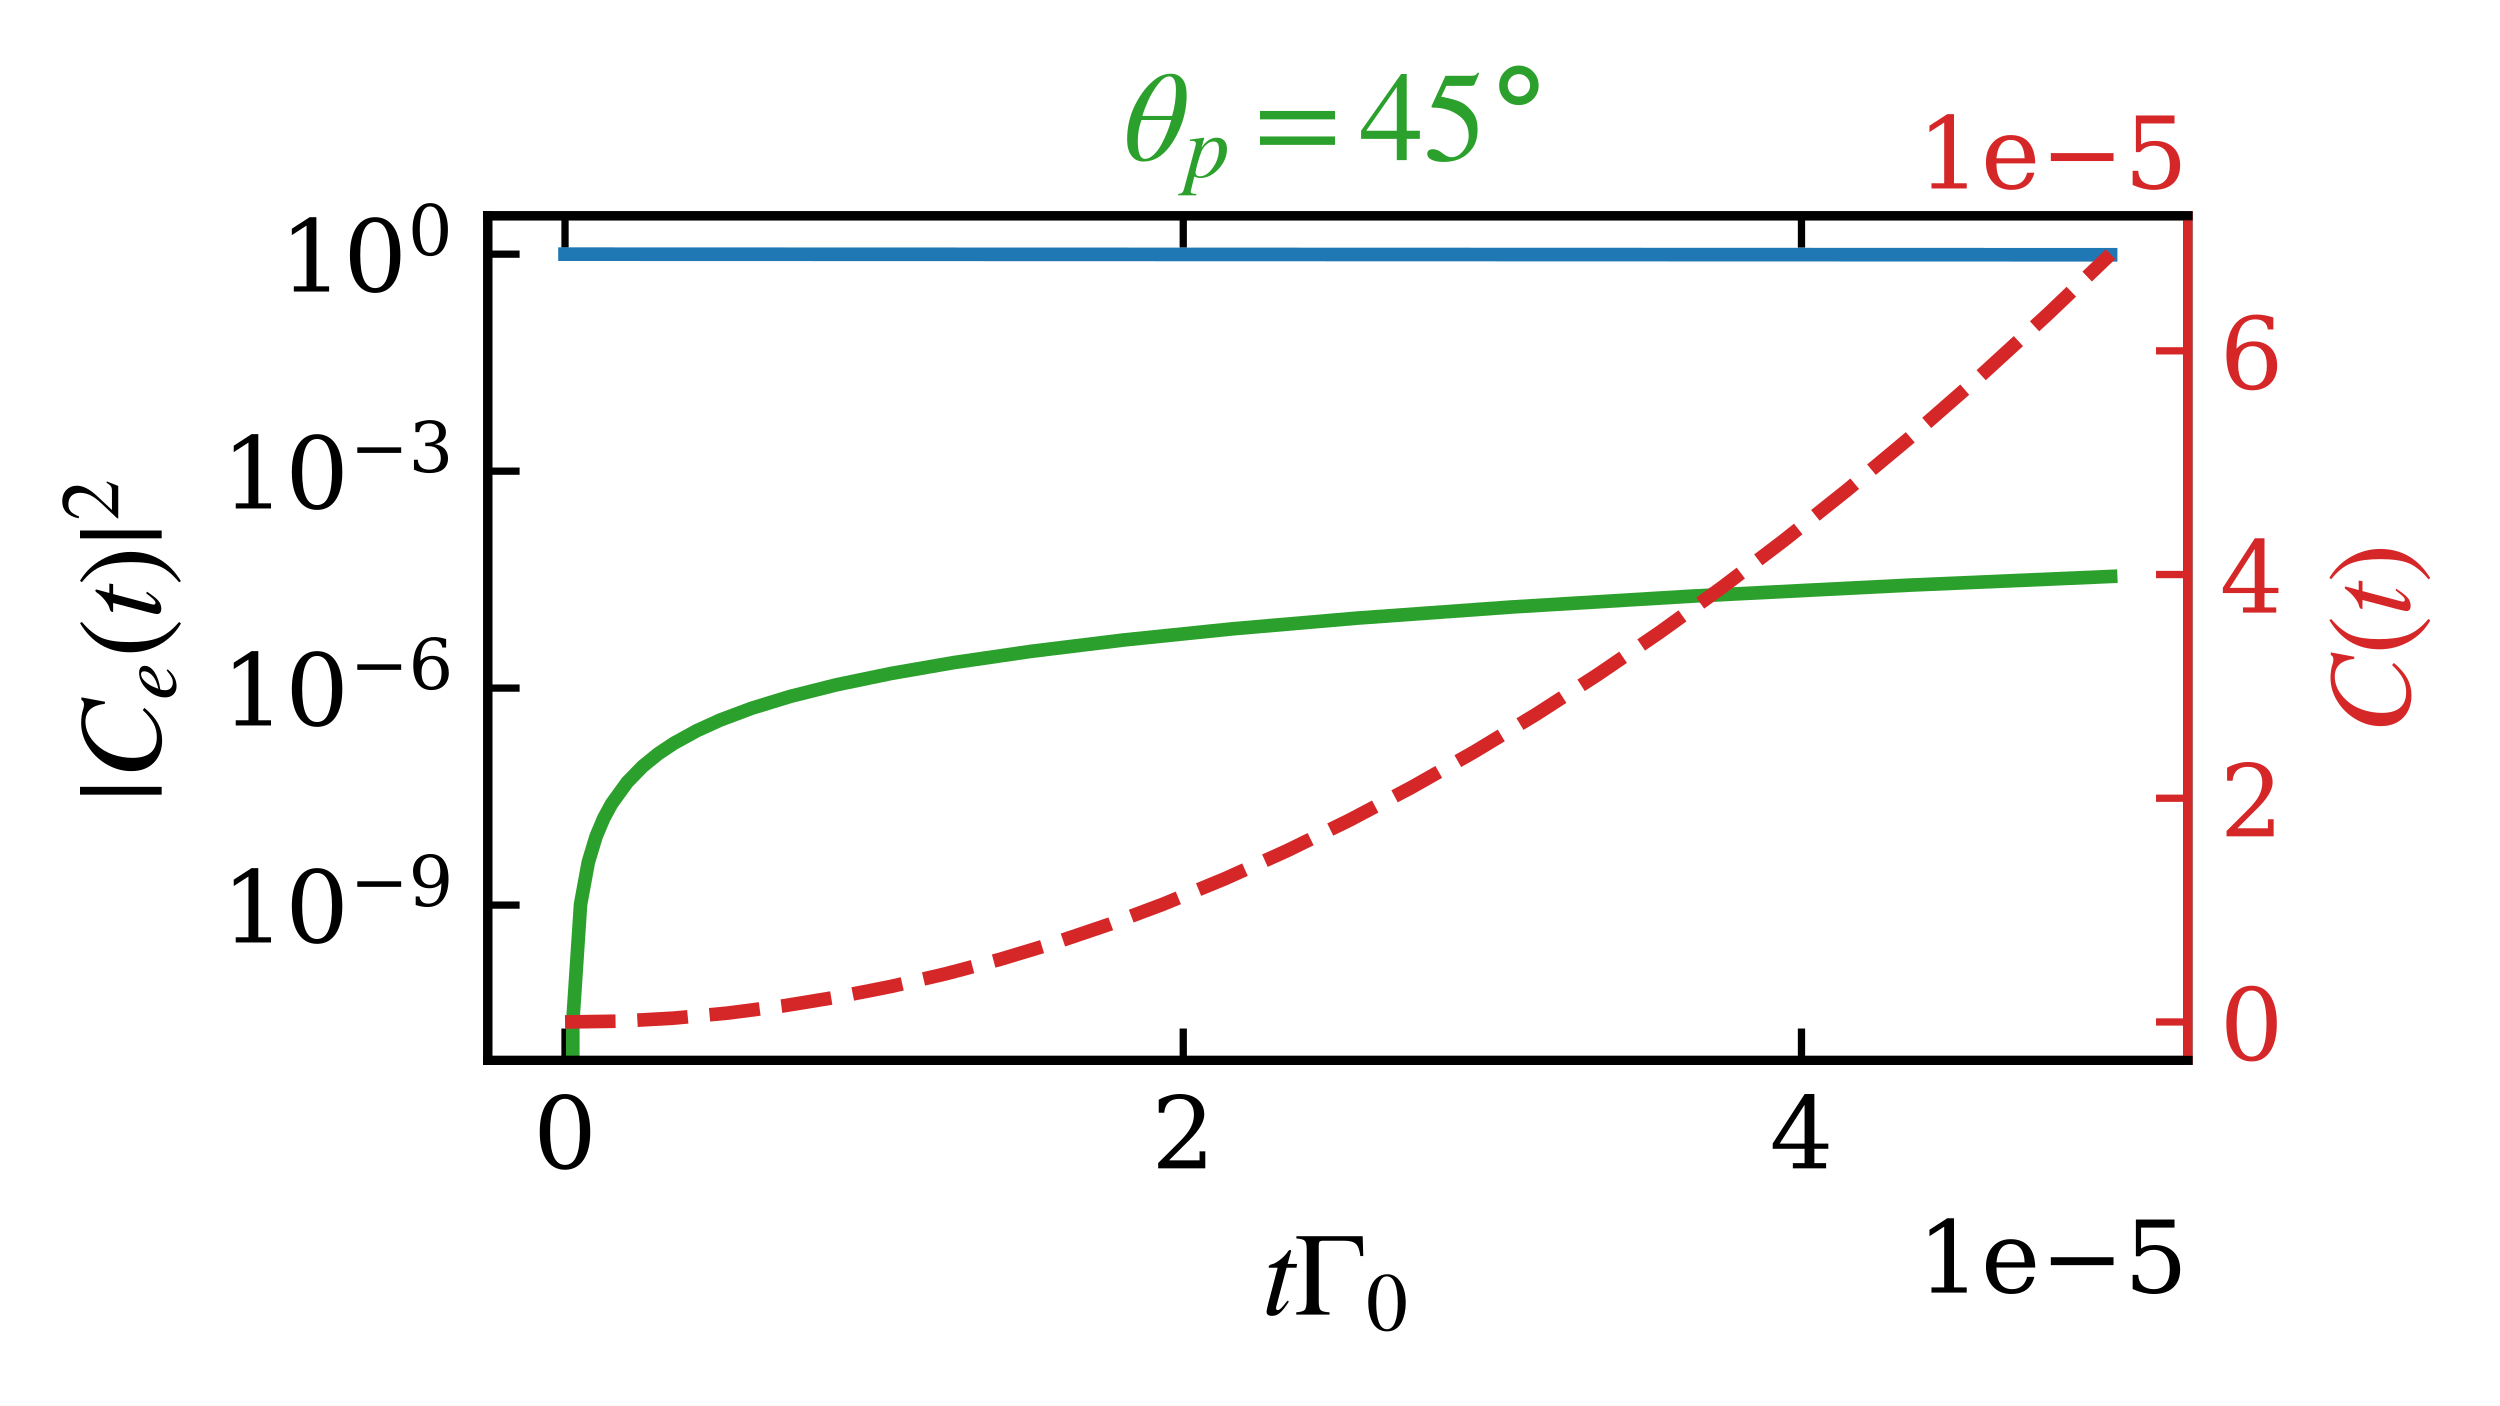
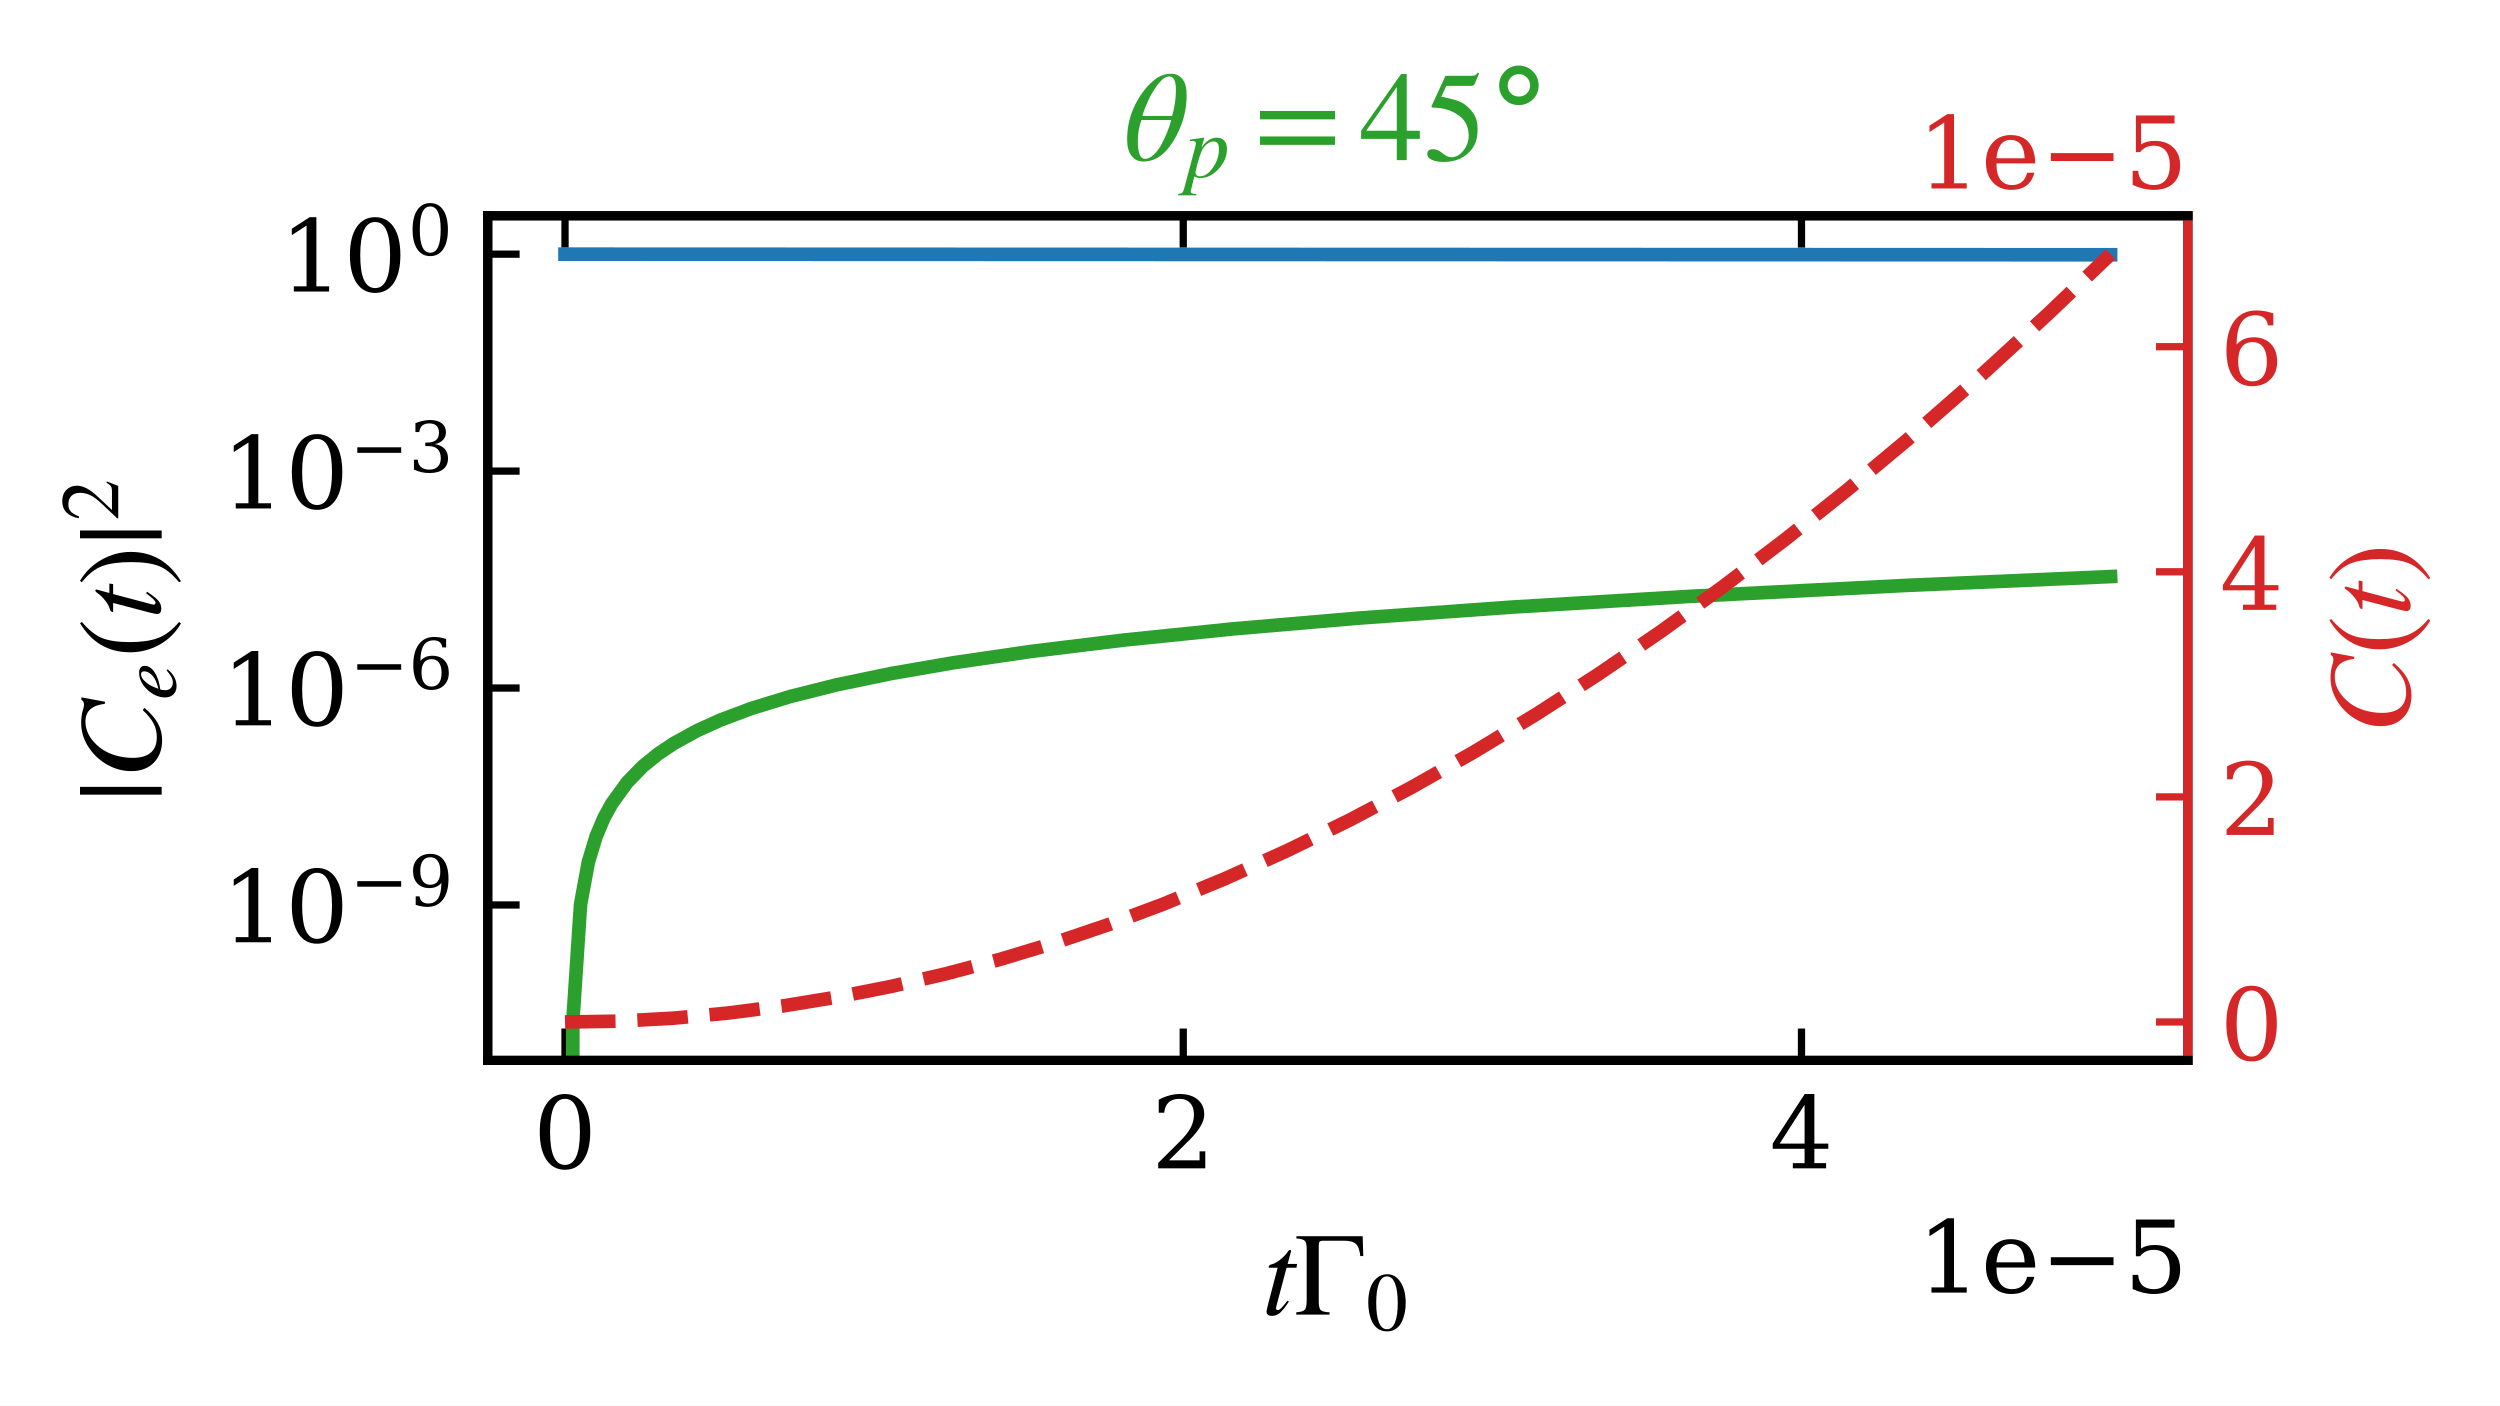
<svg xmlns="http://www.w3.org/2000/svg" xmlns:xlink="http://www.w3.org/1999/xlink" width="274.583pt" height="154.391pt" viewBox="0 0 274.583 154.391" version="1.1">
  <defs>
    <style type="text/css">*{stroke-linejoin: round; stroke-linecap: butt}</style>
  </defs>
  <g id="figure_1">
    <g id="patch_1">
      <path d="M 0 154.391  L 274.583 154.391  L 274.583 0  L 0 0  z " style="fill: #ffffff" />
    </g>
    <g id="axes_1">
      <g id="patch_2">
        <path d="M 53.57 116.464  L 240.302 116.464  L 240.302 23.7  L 53.57 23.7  z " style="fill: #ffffff" />
      </g>
      <g id="matplotlib.axis_1">
        <g id="xtick_1">
          <g id="line2d_1">
            <defs>
-               <path id="m9bf5fc2e16" d="M 0 0  L 0 -3.5  " style="stroke: #000000; stroke-width: 0.8" />
-             </defs>
-             <g>
-               <use xlink:href="#m9bf5fc2e16" x="62.058" y="116.464" style="stroke: #000000; stroke-width: 0.8" />
+               <path id="m14cb225467" d="M 0 0  L 0 -3.5  " style="stroke: #000000; stroke-width: 0.8" />
+             </defs>
+             <g>
+               <use xlink:href="#m14cb225467" x="62.058" y="116.464" style="stroke: #000000; stroke-width: 0.8" />
            </g>
          </g>
          <g id="line2d_2">
            <defs>
-               <path id="m882ac40fce" d="M 0 0  L 0 3.5  " style="stroke: #000000; stroke-width: 0.8" />
-             </defs>
-             <g>
-               <use xlink:href="#m882ac40fce" x="62.058" y="23.7" style="stroke: #000000; stroke-width: 0.8" />
+               <path id="m0715119f63" d="M 0 0  L 0 3.5  " style="stroke: #000000; stroke-width: 0.8" />
+             </defs>
+             <g>
+               <use xlink:href="#m0715119f63" x="62.058" y="23.7" style="stroke: #000000; stroke-width: 0.8" />
            </g>
          </g>
          <g id="text_1">
            <g transform="translate(58.55846 128.3221) scale(0.11 -0.11)">
              <defs>
                <path id="DejaVuSerif-30" d="M 2034 219  Q 2513 219 2750 744  Q 2988 1269 2988 2328  Q 2988 3391 2750 3916  Q 2513 4441 2034 4441  Q 1556 4441 1318 3916  Q 1081 3391 1081 2328  Q 1081 1269 1318 744  Q 1556 219 2034 219  z M 2034 -91  Q 1275 -91 848 546  Q 422 1184 422 2328  Q 422 3475 848 4112  Q 1275 4750 2034 4750  Q 2797 4750 3222 4112  Q 3647 3475 3647 2328  Q 3647 1184 3222 546  Q 2797 -91 2034 -91  z " transform="scale(0.015625)" />
              </defs>
              <use xlink:href="#DejaVuSerif-30" />
            </g>
          </g>
        </g>
        <g id="xtick_2">
          <g id="line2d_3">
            <g>
-               <use xlink:href="#m9bf5fc2e16" x="129.96" y="116.464" style="stroke: #000000; stroke-width: 0.8" />
+               <use xlink:href="#m14cb225467" x="129.96" y="116.464" style="stroke: #000000; stroke-width: 0.8" />
            </g>
          </g>
          <g id="line2d_4">
            <g>
-               <use xlink:href="#m882ac40fce" x="129.96" y="23.7" style="stroke: #000000; stroke-width: 0.8" />
+               <use xlink:href="#m0715119f63" x="129.96" y="23.7" style="stroke: #000000; stroke-width: 0.8" />
            </g>
          </g>
          <g id="text_2">
            <g transform="translate(126.4611 128.3221) scale(0.11 -0.11)">
              <defs>
                <path id="DejaVuSerif-32" d="M 819 3553  L 469 3553  L 469 4384  Q 803 4563 1142 4656  Q 1481 4750 1806 4750  Q 2534 4750 2956 4397  Q 3378 4044 3378 3438  Q 3378 2753 2422 1800  Q 2347 1728 2309 1691  L 1131 513  L 3078 513  L 3078 1088  L 3444 1088  L 3444 0  L 434 0  L 434 341  L 1850 1753  Q 2319 2222 2519 2614  Q 2719 3006 2719 3438  Q 2719 3909 2473 4175  Q 2228 4441 1797 4441  Q 1350 4441 1106 4219  Q 863 3997 819 3553  z " transform="scale(0.015625)" />
              </defs>
              <use xlink:href="#DejaVuSerif-32" />
            </g>
          </g>
        </g>
        <g id="xtick_3">
          <g id="line2d_5">
            <g>
-               <use xlink:href="#m9bf5fc2e16" x="197.863" y="116.464" style="stroke: #000000; stroke-width: 0.8" />
+               <use xlink:href="#m14cb225467" x="197.863" y="116.464" style="stroke: #000000; stroke-width: 0.8" />
            </g>
          </g>
          <g id="line2d_6">
            <g>
-               <use xlink:href="#m882ac40fce" x="197.863" y="23.7" style="stroke: #000000; stroke-width: 0.8" />
+               <use xlink:href="#m0715119f63" x="197.863" y="23.7" style="stroke: #000000; stroke-width: 0.8" />
            </g>
          </g>
          <g id="text_3">
            <g transform="translate(194.3638 128.3221) scale(0.11 -0.11)">
              <defs>
                <path id="DejaVuSerif-34" d="M 2234 1581  L 2234 4063  L 641 1581  L 2234 1581  z M 3609 0  L 1484 0  L 1484 331  L 2234 331  L 2234 1247  L 197 1247  L 197 1588  L 2241 4750  L 2859 4750  L 2859 1581  L 3750 1581  L 3750 1247  L 2859 1247  L 2859 331  L 3609 331  L 3609 0  z " transform="scale(0.015625)" />
              </defs>
              <use xlink:href="#DejaVuSerif-34" />
            </g>
          </g>
        </g>
        <g id="text_4">
          <g transform="translate(138.6161 144.4877) scale(0.13 -0.13)">
            <defs>
              <path id="STIXGeneral-Italic-74" d="M 1894 2739  L 1862 2534  L 1325 2534  L 768 435  Q 755 384 755 346  Q 755 243 851 243  Q 928 243 1030 342  Q 1133 442 1370 749  L 1453 704  Q 1158 256 969 93  Q 781 -70 538 -70  Q 243 -70 243 166  Q 243 230 346 640  L 845 2534  L 365 2534  L 358 2573  Q 358 2688 570 2733  Q 730 2771 992 2979  Q 1254 3187 1421 3437  Q 1459 3494 1510 3494  Q 1568 3494 1568 3443  Q 1568 3411 1562 3398  L 1382 2739  L 1894 2739  z " transform="scale(0.015625)" />
              <path id="STIXGeneral-Regular-393" d="M 3693 3162  L 3533 3162  Q 3482 3642 3299 3818  Q 3117 3994 2637 3994  L 1517 3994  Q 1382 3994 1334 3942  Q 1286 3891 1286 3738  L 1286 723  Q 1286 352 1388 246  Q 1491 141 1869 122  L 1869 0  L 70 0  L 70 122  Q 435 147 534 262  Q 634 378 634 794  L 634 3526  Q 634 3878 538 3984  Q 442 4090 77 4115  L 77 4237  L 3661 4237  L 3693 3162  z " transform="scale(0.015625)" />
              <path id="STIXGeneral-Regular-30" d="M 3046 2112  Q 3046 1683 2963 1302  Q 2880 922 2717 602  Q 2554 282 2266 96  Q 1978 -90 1600 -90  Q 1210 -90 915 108  Q 621 307 461 640  Q 301 973 227 1350  Q 154 1728 154 2150  Q 154 2746 301 3222  Q 448 3699 790 4012  Q 1133 4326 1626 4326  Q 2253 4326 2649 3712  Q 3046 3098 3046 2112  z M 2432 2080  Q 2432 3091 2217 3625  Q 2003 4160 1587 4160  Q 1190 4160 979 3622  Q 768 3085 768 2106  Q 768 1120 979 598  Q 1190 77 1600 77  Q 2003 77 2217 598  Q 2432 1120 2432 2080  z " transform="scale(0.015625)" />
            </defs>
            <use xlink:href="#STIXGeneral-Italic-74" transform="translate(0 0.796875)" />
            <use xlink:href="#STIXGeneral-Regular-393" transform="translate(27.79999 0.796875)" />
            <use xlink:href="#STIXGeneral-Regular-30" transform="translate(88.04327 -12.43125) scale(0.7)" />
          </g>
        </g>
        <g id="text_5">
          <g transform="translate(210.5765 141.968) scale(0.11 -0.11)">
            <defs>
              <path id="DejaVuSerif-31" d="M 909 0  L 909 331  L 1722 331  L 1722 4213  L 781 3603  L 781 4013  L 1919 4750  L 2350 4750  L 2350 331  L 3163 331  L 3163 0  L 909 0  z " transform="scale(0.015625)" />
              <path id="DejaVuSerif-65" d="M 3469 1600  L 991 1600  L 991 1575  Q 991 903 1244 561  Q 1497 219 1991 219  Q 2369 219 2611 417  Q 2853 616 2950 1006  L 3413 1006  Q 3275 459 2904 184  Q 2534 -91 1931 -91  Q 1203 -91 761 389  Q 319 869 319 1663  Q 319 2450 753 2931  Q 1188 3413 1894 3413  Q 2647 3413 3050 2948  Q 3453 2484 3469 1600  z M 2791 1931  Q 2772 2513 2545 2808  Q 2319 3103 1894 3103  Q 1497 3103 1269 2806  Q 1041 2509 991 1931  L 2791 1931  z " transform="scale(0.015625)" />
              <path id="DejaVuSerif-2212" d="M 678 2259  L 4684 2259  L 4684 1753  L 678 1753  L 678 2259  z " transform="scale(0.015625)" />
              <path id="DejaVuSerif-35" d="M 3219 4666  L 3219 4153  L 1081 4153  L 1081 2816  Q 1244 2928 1461 2984  Q 1678 3041 1947 3041  Q 2703 3041 3140 2622  Q 3578 2203 3578 1478  Q 3578 738 3136 323  Q 2694 -91 1894 -91  Q 1572 -91 1234 -12  Q 897 66 544 225  L 544 1131  L 897 1131  Q 925 688 1179 453  Q 1434 219 1894 219  Q 2388 219 2653 544  Q 2919 869 2919 1478  Q 2919 2084 2655 2407  Q 2391 2731 1894 2731  Q 1613 2731 1398 2631  Q 1184 2531 1019 2322  L 750 2322  L 750 4666  L 3219 4666  z " transform="scale(0.015625)" />
            </defs>
            <use xlink:href="#DejaVuSerif-31" />
            <use xlink:href="#DejaVuSerif-65" transform="translate(63.62305 0)" />
            <use xlink:href="#DejaVuSerif-2212" transform="translate(122.8027 0)" />
            <use xlink:href="#DejaVuSerif-35" transform="translate(206.5918 0)" />
          </g>
        </g>
      </g>
      <g id="matplotlib.axis_2">
        <g id="ytick_1">
          <g id="line2d_7">
            <defs>
-               <path id="m340614e53e" d="M 0 0  L 3.5 0  " style="stroke: #000000; stroke-width: 0.8" />
-             </defs>
-             <g>
-               <use xlink:href="#m340614e53e" x="53.57" y="99.41" style="stroke: #000000; stroke-width: 0.8" />
+               <path id="ma3cde8e843" d="M 0 0  L 3.5 0  " style="stroke: #000000; stroke-width: 0.8" />
+             </defs>
+             <g>
+               <use xlink:href="#ma3cde8e843" x="53.57" y="99.393" style="stroke: #000000; stroke-width: 0.8" />
            </g>
          </g>
          <g id="text_6">
-             <g transform="translate(24.33 103.5893) scale(0.11 -0.11)">
+             <g transform="translate(24.33 103.5726) scale(0.11 -0.11)">
              <defs>
                <path id="DejaVuSerif-39" d="M 2994 2091  Q 2784 1856 2512 1740  Q 2241 1625 1900 1625  Q 1206 1625 804 2044  Q 403 2463 403 3188  Q 403 3897 839 4323  Q 1275 4750 2003 4750  Q 2794 4750 3217 4161  Q 3641 3572 3641 2478  Q 3641 1253 3137 581  Q 2634 -91 1722 -91  Q 1475 -91 1203 -44  Q 931 3 647 97  L 647 872  L 997 872  Q 1038 556 1241 387  Q 1444 219 1784 219  Q 2391 219 2687 676  Q 2984 1134 2994 2091  z M 1978 4441  Q 1534 4441 1298 4117  Q 1063 3794 1063 3188  Q 1063 2581 1298 2256  Q 1534 1931 1978 1931  Q 2422 1931 2658 2245  Q 2894 2559 2894 3150  Q 2894 3772 2656 4106  Q 2419 4441 1978 4441  z " transform="scale(0.015625)" />
              </defs>
              <use xlink:href="#DejaVuSerif-31" transform="translate(0 0.7125)" />
              <use xlink:href="#DejaVuSerif-30" transform="translate(63.62305 0.7125)" />
              <use xlink:href="#DejaVuSerif-2212" transform="translate(128.1545 37.04688) scale(0.7)" />
              <use xlink:href="#DejaVuSerif-39" transform="translate(186.8068 37.04688) scale(0.7)" />
            </g>
          </g>
        </g>
        <g id="ytick_2">
          <g id="line2d_8">
            <g>
-               <use xlink:href="#m340614e53e" x="53.57" y="75.579" style="stroke: #000000; stroke-width: 0.8" />
+               <use xlink:href="#ma3cde8e843" x="53.57" y="75.568" style="stroke: #000000; stroke-width: 0.8" />
            </g>
          </g>
          <g id="text_7">
-             <g transform="translate(24.33 79.75812) scale(0.11 -0.11)">
+             <g transform="translate(24.33 79.74698) scale(0.11 -0.11)">
              <defs>
                <path id="DejaVuSerif-36" d="M 2094 219  Q 2534 219 2771 542  Q 3009 866 3009 1472  Q 3009 2078 2771 2401  Q 2534 2725 2094 2725  Q 1647 2725 1412 2412  Q 1178 2100 1178 1509  Q 1178 888 1415 553  Q 1653 219 2094 219  z M 1075 2569  Q 1288 2803 1556 2918  Q 1825 3034 2163 3034  Q 2859 3034 3264 2615  Q 3669 2197 3669 1472  Q 3669 763 3233 336  Q 2797 -91 2069 -91  Q 1278 -91 853 498  Q 428 1088 428 2181  Q 428 3406 931 4078  Q 1434 4750 2350 4750  Q 2597 4750 2869 4703  Q 3141 4656 3425 4563  L 3425 3794  L 3072 3794  Q 3034 4109 2831 4275  Q 2628 4441 2284 4441  Q 1678 4441 1381 3981  Q 1084 3522 1075 2569  z " transform="scale(0.015625)" />
              </defs>
              <use xlink:href="#DejaVuSerif-31" transform="translate(0 0.7125)" />
              <use xlink:href="#DejaVuSerif-30" transform="translate(63.62305 0.7125)" />
              <use xlink:href="#DejaVuSerif-2212" transform="translate(128.1545 37.04688) scale(0.7)" />
              <use xlink:href="#DejaVuSerif-36" transform="translate(186.8068 37.04688) scale(0.7)" />
            </g>
          </g>
        </g>
        <g id="ytick_3">
          <g id="line2d_9">
            <g>
-               <use xlink:href="#m340614e53e" x="53.57" y="51.748" style="stroke: #000000; stroke-width: 0.8" />
+               <use xlink:href="#ma3cde8e843" x="53.57" y="51.742" style="stroke: #000000; stroke-width: 0.8" />
            </g>
          </g>
          <g id="text_8">
-             <g transform="translate(24.33 55.9269) scale(0.11 -0.11)">
+             <g transform="translate(24.33 55.92133) scale(0.11 -0.11)">
              <defs>
                <path id="DejaVuSerif-33" d="M 622 4469  Q 988 4606 1323 4678  Q 1659 4750 1953 4750  Q 2638 4750 3022 4454  Q 3406 4159 3406 3634  Q 3406 3213 3140 2930  Q 2875 2647 2388 2547  Q 2963 2466 3280 2130  Q 3597 1794 3597 1259  Q 3597 606 3158 257  Q 2719 -91 1894 -91  Q 1528 -91 1179 -12  Q 831 66 488 225  L 488 1131  L 838 1131  Q 869 681 1141 450  Q 1413 219 1906 219  Q 2384 219 2661 495  Q 2938 772 2938 1253  Q 2938 1803 2653 2086  Q 2369 2369 1819 2369  L 1522 2369  L 1522 2688  L 1678 2688  Q 2225 2688 2498 2914  Q 2772 3141 2772 3597  Q 2772 4006 2547 4223  Q 2322 4441 1900 4441  Q 1478 4441 1245 4241  Q 1013 4041 972 3647  L 622 3647  L 622 4469  z " transform="scale(0.015625)" />
              </defs>
              <use xlink:href="#DejaVuSerif-31" transform="translate(0 0.7125)" />
              <use xlink:href="#DejaVuSerif-30" transform="translate(63.62305 0.7125)" />
              <use xlink:href="#DejaVuSerif-2212" transform="translate(128.1545 37.04688) scale(0.7)" />
              <use xlink:href="#DejaVuSerif-33" transform="translate(186.8068 37.04688) scale(0.7)" />
            </g>
          </g>
        </g>
        <g id="ytick_4">
          <g id="line2d_10">
            <g>
-               <use xlink:href="#m340614e53e" x="53.57" y="27.917" style="stroke: #000000; stroke-width: 0.8" />
+               <use xlink:href="#ma3cde8e843" x="53.57" y="27.917" style="stroke: #000000; stroke-width: 0.8" />
            </g>
          </g>
          <g id="text_9">
            <g transform="translate(30.71 32.09568) scale(0.11 -0.11)">
              <use xlink:href="#DejaVuSerif-31" transform="translate(0 0.7125)" />
              <use xlink:href="#DejaVuSerif-30" transform="translate(63.62305 0.7125)" />
              <use xlink:href="#DejaVuSerif-30" transform="translate(128.1545 37.04688) scale(0.7)" />
            </g>
          </g>
        </g>
        <g id="text_10">
          <g transform="translate(17.62641 88.15189) rotate(-90) scale(0.13 -0.13)">
            <defs>
              <path id="STIXGeneral-Regular-7c" d="M 851 -90  L 429 -90  L 429 4326  L 851 4326  L 851 -90  z " transform="scale(0.015625)" />
              <path id="STIXGeneral-Italic-43" d="M 4410 4250  L 4173 2970  L 4058 2989  Q 3942 4032 3104 4032  Q 2406 4032 1830 3411  Q 1491 3053 1315 2541  Q 1139 2029 1139 1485  Q 1139 173 2259 173  Q 2656 173 2985 339  Q 3315 506 3725 934  L 3840 838  Q 3411 333 2998 109  Q 2586 -115 2093 -115  Q 1344 -115 883 329  Q 422 774 422 1555  Q 422 2214 748 2812  Q 1075 3411 1619 3795  Q 2272 4262 3021 4262  Q 3462 4262 3770 4154  Q 3898 4109 4032 4109  Q 4205 4109 4275 4250  L 4410 4250  z " transform="scale(0.015625)" />
              <path id="STIXGeneral-Italic-65" d="M 2291 698  L 2368 621  Q 1805 -70 1062 -70  Q 672 -70 435 170  Q 198 410 198 806  Q 198 1555 796 2188  Q 1395 2822 2112 2822  Q 2362 2822 2499 2707  Q 2637 2592 2637 2387  Q 2637 1965 2147 1632  Q 1658 1299 819 1190  Q 755 1062 755 800  Q 755 538 918 378  Q 1082 218 1350 218  Q 1562 218 1754 317  Q 1946 416 2291 698  z M 973 1613  L 864 1331  Q 1581 1504 1894 1805  Q 2214 2112 2214 2426  Q 2214 2675 1990 2675  Q 1722 2675 1430 2364  Q 1139 2054 973 1613  z " transform="scale(0.015625)" />
              <path id="STIXGeneral-Regular-28" d="M 1946 -1030  L 1869 -1133  Q 1126 -710 716 32  Q 307 774 307 1613  Q 307 3386 1888 4326  L 1946 4224  Q 1293 3667 1075 3126  Q 858 2586 858 1632  Q 858 685 1082 96  Q 1306 -493 1946 -1030  z " transform="scale(0.015625)" />
              <path id="STIXGeneral-Regular-29" d="M 186 4224  L 262 4326  Q 992 3891 1408 3148  Q 1824 2406 1824 1581  Q 1824 -166 243 -1133  L 186 -1030  Q 845 -486 1059 54  Q 1274 595 1274 1562  Q 1274 2534 1059 3120  Q 845 3706 186 4224  z " transform="scale(0.015625)" />
              <path id="STIXGeneral-Regular-32" d="M 3034 877  L 2688 0  L 186 0  L 186 77  L 1325 1286  Q 1773 1754 1965 2144  Q 2157 2534 2157 2950  Q 2157 3379 1920 3616  Q 1683 3853 1267 3853  Q 922 3853 720 3673  Q 518 3494 326 3021  L 192 3053  Q 301 3648 630 3987  Q 960 4326 1523 4326  Q 2054 4326 2380 4006  Q 2707 3686 2707 3200  Q 2707 2477 1888 1613  L 832 486  L 2330 486  Q 2541 486 2665 569  Q 2790 653 2944 915  L 3034 877  z " transform="scale(0.015625)" />
            </defs>
            <use xlink:href="#STIXGeneral-Regular-7c" transform="translate(0 0.409375)" />
            <use xlink:href="#STIXGeneral-Italic-43" transform="translate(19.99998 0.409375)" />
            <use xlink:href="#STIXGeneral-Italic-65" transform="translate(86.69998 -12.81875) scale(0.7)" />
            <use xlink:href="#STIXGeneral-Regular-28" transform="translate(122.1894 0.409375)" />
            <use xlink:href="#STIXGeneral-Italic-74" transform="translate(155.4893 0.409375)" />
            <use xlink:href="#STIXGeneral-Regular-29" transform="translate(183.2893 0.409375)" />
            <use xlink:href="#STIXGeneral-Regular-7c" transform="translate(216.5893 0.409375)" />
            <use xlink:href="#STIXGeneral-Regular-32" transform="translate(238.1326 35.68438) scale(0.7)" />
          </g>
        </g>
      </g>
      <g id="line2d_11">
-         <path d="M 62.058 27.917  L 231.814 27.983  L 231.814 27.983  " clip-path="url(#p9d3cfe1e63)" style="fill: none; stroke: #1f77b4; stroke-width: 1.5; stroke-linecap: square" />
+         <path d="M 62.058 27.917  L 231.814 27.983  L 231.814 27.983  " clip-path="url(#p31445a53d1)" style="fill: none; stroke: #1f77b4; stroke-width: 1.5; stroke-linecap: square" />
      </g>
      <g id="line2d_12">
-         <path d="M 62.906 155.391  L 62.911 112.247  L 63.764 99.328  L 64.617 94.696  L 65.47 91.868  L 66.323 89.847  L 67.176 88.281  L 68.882 85.923  L 70.588 84.17  L 72.294 82.787  L 74.001 81.647  L 76.56 80.239  L 79.119 79.079  L 82.531 77.798  L 86.796 76.488  L 91.915 75.202  L 97.886 73.964  L 104.71 72.781  L 113.241 71.538  L 123.477 70.285  L 135.42 69.06  L 149.069 67.889  L 166.13 66.662  L 185.75 65.479  L 209.635 64.271  L 231.814 63.314  L 231.814 63.314  " clip-path="url(#p9d3cfe1e63)" style="fill: none; stroke: #2ca02c; stroke-width: 1.5; stroke-linecap: square" />
+         <path d="M 62.906 155.391  L 62.911 112.247  L 63.764 99.332  L 64.617 94.702  L 65.47 91.874  L 66.323 89.853  L 67.176 88.289  L 68.882 85.931  L 70.588 84.178  L 72.294 82.796  L 74.001 81.656  L 76.56 80.248  L 79.119 79.089  L 82.531 77.808  L 86.796 76.498  L 91.915 75.212  L 97.886 73.974  L 104.71 72.792  L 113.241 71.549  L 123.477 70.296  L 135.42 69.072  L 149.069 67.901  L 166.13 66.674  L 185.75 65.492  L 209.635 64.284  L 231.814 63.327  L 231.814 63.327  " clip-path="url(#p31445a53d1)" style="fill: none; stroke: #2ca02c; stroke-width: 1.5; stroke-linecap: square" />
      </g>
      <g id="patch_3">
        <path d="M 53.57 116.464  L 53.57 23.7  " style="fill: none; stroke: #000000; stroke-linejoin: miter; stroke-linecap: square" />
      </g>
      <g id="patch_4">
        <path d="M 240.302 116.464  L 240.302 23.7  " style="fill: none; stroke: #000000; stroke-linejoin: miter; stroke-linecap: square" />
      </g>
      <g id="patch_5">
        <path d="M 53.57 116.464  L 240.302 116.464  " style="fill: none; stroke: #000000; stroke-linejoin: miter; stroke-linecap: square" />
      </g>
      <g id="patch_6">
        <path d="M 53.57 23.7  L 240.302 23.7  " style="fill: none; stroke: #000000; stroke-linejoin: miter; stroke-linecap: square" />
      </g>
      <g id="text_11">
        <g style="fill: #2ca02c" transform="translate(123.4161 17.7) scale(0.14 -0.14)">
          <defs>
            <path id="STIXGeneral-Italic-3b8" d="M 3162 3270  Q 3162 2534 2925 1862  Q 2688 1190 2304 678  Q 1741 -70 992 -70  Q 608 -70 390 224  Q 173 518 173 1030  Q 173 1997 592 2813  Q 1011 3629 1594 4070  Q 1952 4339 2374 4339  Q 2733 4339 2947 4076  Q 3162 3814 3162 3270  z M 941 2221  L 2432 2221  Q 2624 2874 2624 3533  Q 2624 4205 2285 4205  Q 2029 4205 1728 3814  Q 1427 3424 1232 2992  Q 1037 2560 941 2221  z M 2387 2016  L 896 2016  Q 710 1530 710 960  Q 710 64 1069 64  Q 1286 64 1510 275  Q 1734 486 1904 806  Q 2074 1126 2198 1440  Q 2323 1754 2387 2016  z " transform="scale(0.015625)" />
            <path id="STIXGeneral-Italic-70" d="M 1376 2739  L 1190 2099  Q 1670 2822 2285 2822  Q 2637 2822 2829 2611  Q 3021 2400 3021 2022  Q 3021 1235 2422 582  Q 1824 -70 1120 -70  Q 890 -70 678 38  Q 422 -1018 422 -1024  Q 422 -1126 508 -1168  Q 595 -1210 819 -1210  L 819 -1312  L -480 -1312  L -480 -1210  Q -275 -1203 -188 -1120  Q -102 -1037 -45 -806  L 691 1958  Q 794 2330 794 2413  Q 794 2586 512 2586  L 371 2586  L 358 2682  L 1357 2822  Q 1389 2822 1389 2797  Q 1382 2765 1376 2739  z M 2445 2003  Q 2445 2285 2352 2416  Q 2259 2547 2048 2547  Q 1798 2547 1548 2329  Q 1299 2112 1184 1818  Q 1043 1453 905 953  Q 768 454 768 294  Q 768 186 854 118  Q 941 51 1075 51  Q 1574 51 2003 659  Q 2445 1274 2445 2003  z " transform="scale(0.015625)" />
            <path id="STIXGeneral-Regular-3d" d="M 4077 2048  L 307 2048  L 307 2470  L 4077 2470  L 4077 2048  z M 4077 768  L 307 768  L 307 1190  L 4077 1190  L 4077 768  z " transform="scale(0.015625)" />
            <path id="STIXGeneral-Regular-34" d="M 3027 1069  L 2368 1069  L 2368 0  L 1869 0  L 1869 1069  L 77 1069  L 77 1478  L 2086 4326  L 2368 4326  L 2368 1478  L 3027 1478  L 3027 1069  z M 1869 1478  L 1869 3674  L 333 1478  L 1869 1478  z " transform="scale(0.015625)" />
            <path id="STIXGeneral-Regular-35" d="M 2803 4358  L 2573 3814  Q 2534 3731 2400 3731  L 1158 3731  L 902 3187  Q 1606 3053 1920 2896  Q 2234 2739 2502 2368  Q 2726 2061 2726 1555  Q 2726 1094 2576 780  Q 2426 467 2099 224  Q 1664 -90 1011 -90  Q 646 -90 422 19  Q 198 128 198 307  Q 198 550 486 550  Q 717 550 960 352  Q 1210 147 1414 147  Q 1747 147 2012 480  Q 2278 813 2278 1229  Q 2278 1843 1850 2189  Q 1293 2637 486 2637  Q 410 2637 410 2688  L 416 2720  L 1114 4237  L 2438 4237  Q 2547 4237 2608 4269  Q 2669 4301 2746 4403  L 2803 4358  z " transform="scale(0.015625)" />
            <path id="DejaVuSerif-b0" d="M 1600 4319  Q 1363 4319 1200 4155  Q 1038 3991 1038 3750  Q 1038 3513 1198 3353  Q 1359 3194 1600 3194  Q 1838 3194 2000 3355  Q 2163 3516 2163 3750  Q 2163 3984 1997 4151  Q 1831 4319 1600 4319  z M 1600 4750  Q 1800 4750 1984 4673  Q 2169 4597 2303 4453  Q 2447 4313 2519 4134  Q 2591 3956 2591 3750  Q 2591 3338 2302 3052  Q 2013 2766 1594 2766  Q 1172 2766 890 3047  Q 609 3328 609 3750  Q 609 4169 896 4459  Q 1184 4750 1600 4750  z " transform="scale(0.015625)" />
          </defs>
          <use xlink:href="#STIXGeneral-Italic-3b8" transform="translate(0 0.78125)" />
          <use xlink:href="#STIXGeneral-Italic-70" transform="translate(47.99999 -12.44688) scale(0.7)" />
          <use xlink:href="#STIXGeneral-Regular-3d" transform="translate(102.1294 0.78125)" />
          <use xlink:href="#STIXGeneral-Regular-34" transform="translate(185.0693 0.78125)" />
          <use xlink:href="#STIXGeneral-Regular-35" transform="translate(235.0693 0.78125)" />
          <use xlink:href="#DejaVuSerif-b0" transform="translate(285.0693 0.78125)" />
        </g>
      </g>
    </g>
    <g id="axes_2">
      <g id="matplotlib.axis_3">
        <g id="ytick_5">
          <g id="line2d_13">
            <defs>
-               <path id="m3e3464b807" d="M 0 0  L -3.5 0  " style="stroke: #d62728; stroke-width: 0.8" />
-             </defs>
-             <g>
-               <use xlink:href="#m3e3464b807" x="240.302" y="112.247" style="fill: #d62728; stroke: #d62728; stroke-width: 0.8" />
+               <path id="m2209f38d49" d="M 0 0  L -3.5 0  " style="stroke: #d62728; stroke-width: 0.8" />
+             </defs>
+             <g>
+               <use xlink:href="#m2209f38d49" x="240.302" y="112.247" style="fill: #d62728; stroke: #d62728; stroke-width: 0.8" />
            </g>
          </g>
          <g id="text_12">
            <g style="fill: #d62728" transform="translate(243.8023 116.4264) scale(0.11 -0.11)">
              <use xlink:href="#DejaVuSerif-30" />
            </g>
          </g>
        </g>
        <g id="ytick_6">
          <g id="line2d_14">
            <g>
-               <use xlink:href="#m3e3464b807" x="240.302" y="87.675" style="fill: #d62728; stroke: #d62728; stroke-width: 0.8" />
+               <use xlink:href="#m2209f38d49" x="240.302" y="87.525" style="fill: #d62728; stroke: #d62728; stroke-width: 0.8" />
            </g>
          </g>
          <g id="text_13">
-             <g style="fill: #d62728" transform="translate(243.8023 91.85445) scale(0.11 -0.11)">
+             <g style="fill: #d62728" transform="translate(243.8023 91.70398) scale(0.11 -0.11)">
              <use xlink:href="#DejaVuSerif-32" />
            </g>
          </g>
        </g>
        <g id="ytick_7">
          <g id="line2d_15">
            <g>
-               <use xlink:href="#m3e3464b807" x="240.302" y="63.103" style="fill: #d62728; stroke: #d62728; stroke-width: 0.8" />
+               <use xlink:href="#m2209f38d49" x="240.302" y="62.802" style="fill: #d62728; stroke: #d62728; stroke-width: 0.8" />
            </g>
          </g>
          <g id="text_14">
-             <g style="fill: #d62728" transform="translate(243.8023 67.28251) scale(0.11 -0.11)">
+             <g style="fill: #d62728" transform="translate(243.8023 66.98157) scale(0.11 -0.11)">
              <use xlink:href="#DejaVuSerif-34" />
            </g>
          </g>
        </g>
        <g id="ytick_8">
          <g id="line2d_16">
            <g>
-               <use xlink:href="#m3e3464b807" x="240.302" y="38.531" style="fill: #d62728; stroke: #d62728; stroke-width: 0.8" />
+               <use xlink:href="#m2209f38d49" x="240.302" y="38.08" style="fill: #d62728; stroke: #d62728; stroke-width: 0.8" />
            </g>
          </g>
          <g id="text_15">
-             <g style="fill: #d62728" transform="translate(243.8023 42.71057) scale(0.11 -0.11)">
+             <g style="fill: #d62728" transform="translate(243.8023 42.25917) scale(0.11 -0.11)">
              <use xlink:href="#DejaVuSerif-36" />
            </g>
          </g>
        </g>
        <g id="text_16">
          <g style="fill: #d62728" transform="translate(264.679 80.61189) rotate(-90) scale(0.13 -0.13)">
            <use xlink:href="#STIXGeneral-Italic-43" transform="translate(0 0.40625)" />
            <use xlink:href="#STIXGeneral-Regular-28" transform="translate(66.7 0.40625)" />
            <use xlink:href="#STIXGeneral-Italic-74" transform="translate(99.99998 0.40625)" />
            <use xlink:href="#STIXGeneral-Regular-29" transform="translate(127.8 0.40625)" />
          </g>
        </g>
        <g id="text_17">
          <g style="fill: #d62728" transform="translate(210.5765 20.7) scale(0.11 -0.11)">
            <use xlink:href="#DejaVuSerif-31" />
            <use xlink:href="#DejaVuSerif-65" transform="translate(63.62305 0)" />
            <use xlink:href="#DejaVuSerif-2212" transform="translate(122.8027 0)" />
            <use xlink:href="#DejaVuSerif-35" transform="translate(206.5918 0)" />
          </g>
        </g>
      </g>
      <g id="line2d_17">
-         <path d="M 62.058 112.247  L 68.029 112.158  L 74.001 111.825  L 79.972 111.265  L 85.943 110.492  L 91.915 109.516  L 97.886 108.339  L 103.857 106.96  L 109.829 105.371  L 115.8 103.566  L 121.771 101.545  L 127.743 99.309  L 134.567 96.497  L 141.391 93.419  L 148.216 90.078  L 155.04 86.473  L 161.864 82.605  L 168.689 78.472  L 175.513 74.074  L 182.338 69.413  L 189.162 64.491  L 195.986 59.31  L 202.811 53.872  L 209.635 48.178  L 217.313 41.468  L 224.99 34.436  L 231.814 27.917  L 231.814 27.917  " clip-path="url(#p9d3cfe1e63)" style="fill: none; stroke-dasharray: 5.55,2.4; stroke-dashoffset: 0; stroke: #d62728; stroke-width: 1.5" />
+         <path d="M 62.058 112.247  L 68.029 112.158  L 74.001 111.825  L 79.972 111.265  L 85.943 110.492  L 91.915 109.516  L 97.886 108.34  L 103.857 106.96  L 109.829 105.371  L 115.8 103.567  L 121.771 101.546  L 127.743 99.31  L 134.567 96.498  L 141.391 93.42  L 148.216 90.079  L 155.04 86.475  L 161.864 82.607  L 168.689 78.473  L 175.513 74.075  L 182.338 69.414  L 189.162 64.492  L 195.986 59.311  L 202.811 53.873  L 209.635 48.179  L 217.313 41.468  L 224.99 34.436  L 231.814 27.917  L 231.814 27.917  " clip-path="url(#p31445a53d1)" style="fill: none; stroke-dasharray: 5.55,2.4; stroke-dashoffset: 0; stroke: #d62728; stroke-width: 1.5" />
      </g>
      <g id="patch_7">
        <path d="M 53.57 116.464  L 53.57 23.7  " style="fill: none; stroke: #000000; stroke-linejoin: miter; stroke-linecap: square" />
      </g>
      <g id="patch_8">
        <path d="M 240.302 116.464  L 240.302 23.7  " style="fill: none; stroke: #d62728; stroke-linejoin: miter; stroke-linecap: square" />
      </g>
      <g id="patch_9">
        <path d="M 53.57 116.464  L 240.302 116.464  " style="fill: none; stroke: #000000; stroke-linejoin: miter; stroke-linecap: square" />
      </g>
      <g id="patch_10">
        <path d="M 53.57 23.7  L 240.302 23.7  " style="fill: none; stroke: #000000; stroke-linejoin: miter; stroke-linecap: square" />
      </g>
    </g>
  </g>
  <defs>
-     <clipPath id="p9d3cfe1e63">
+     <clipPath id="p31445a53d1">
      <rect x="53.57" y="23.7" width="186.732" height="92.764" />
    </clipPath>
  </defs>
</svg>
